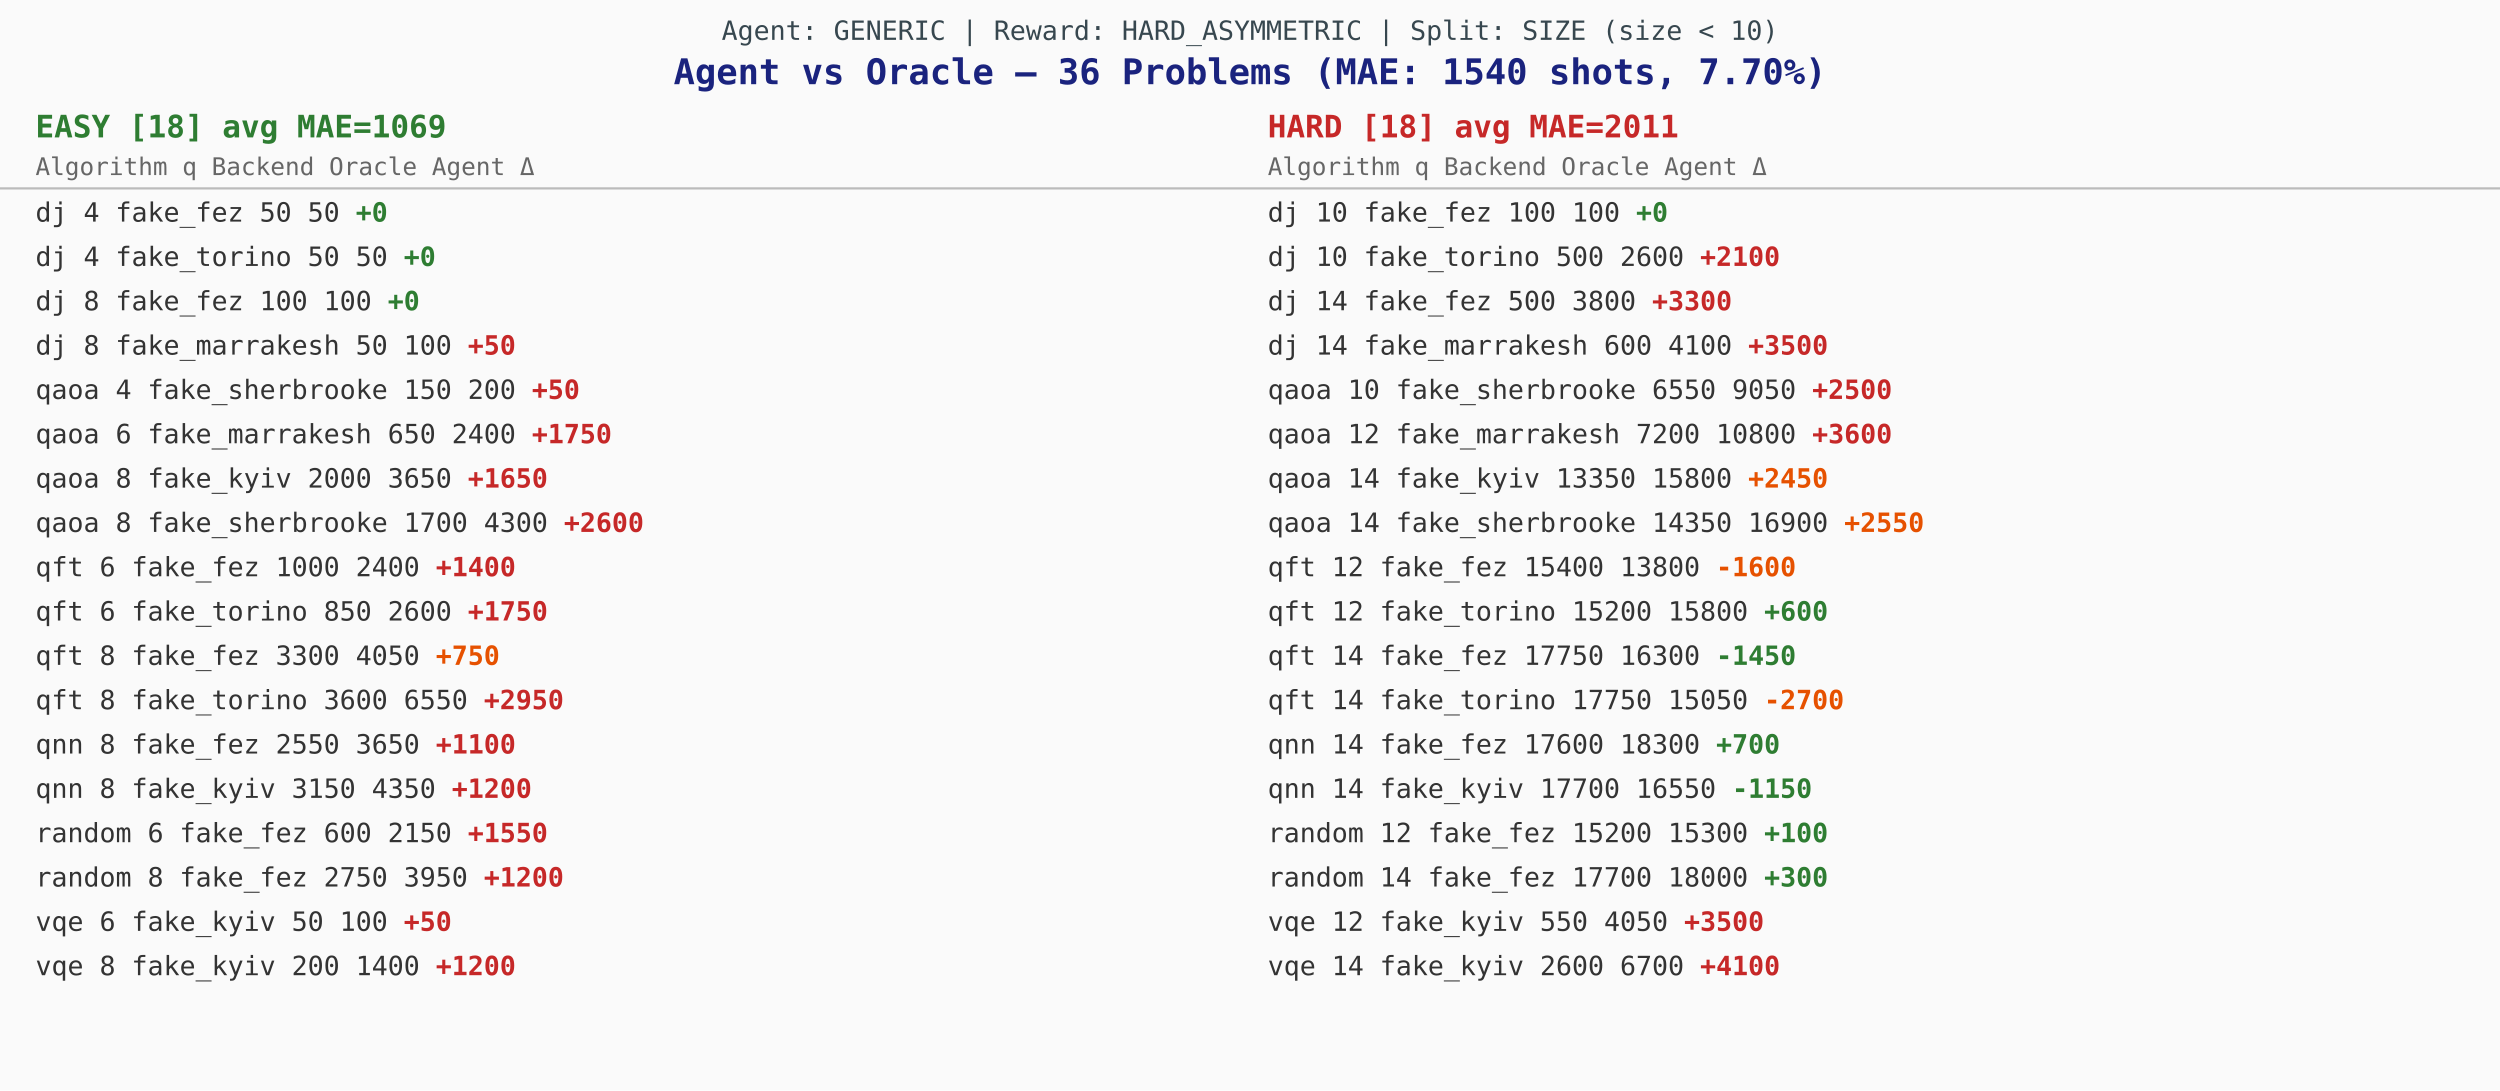
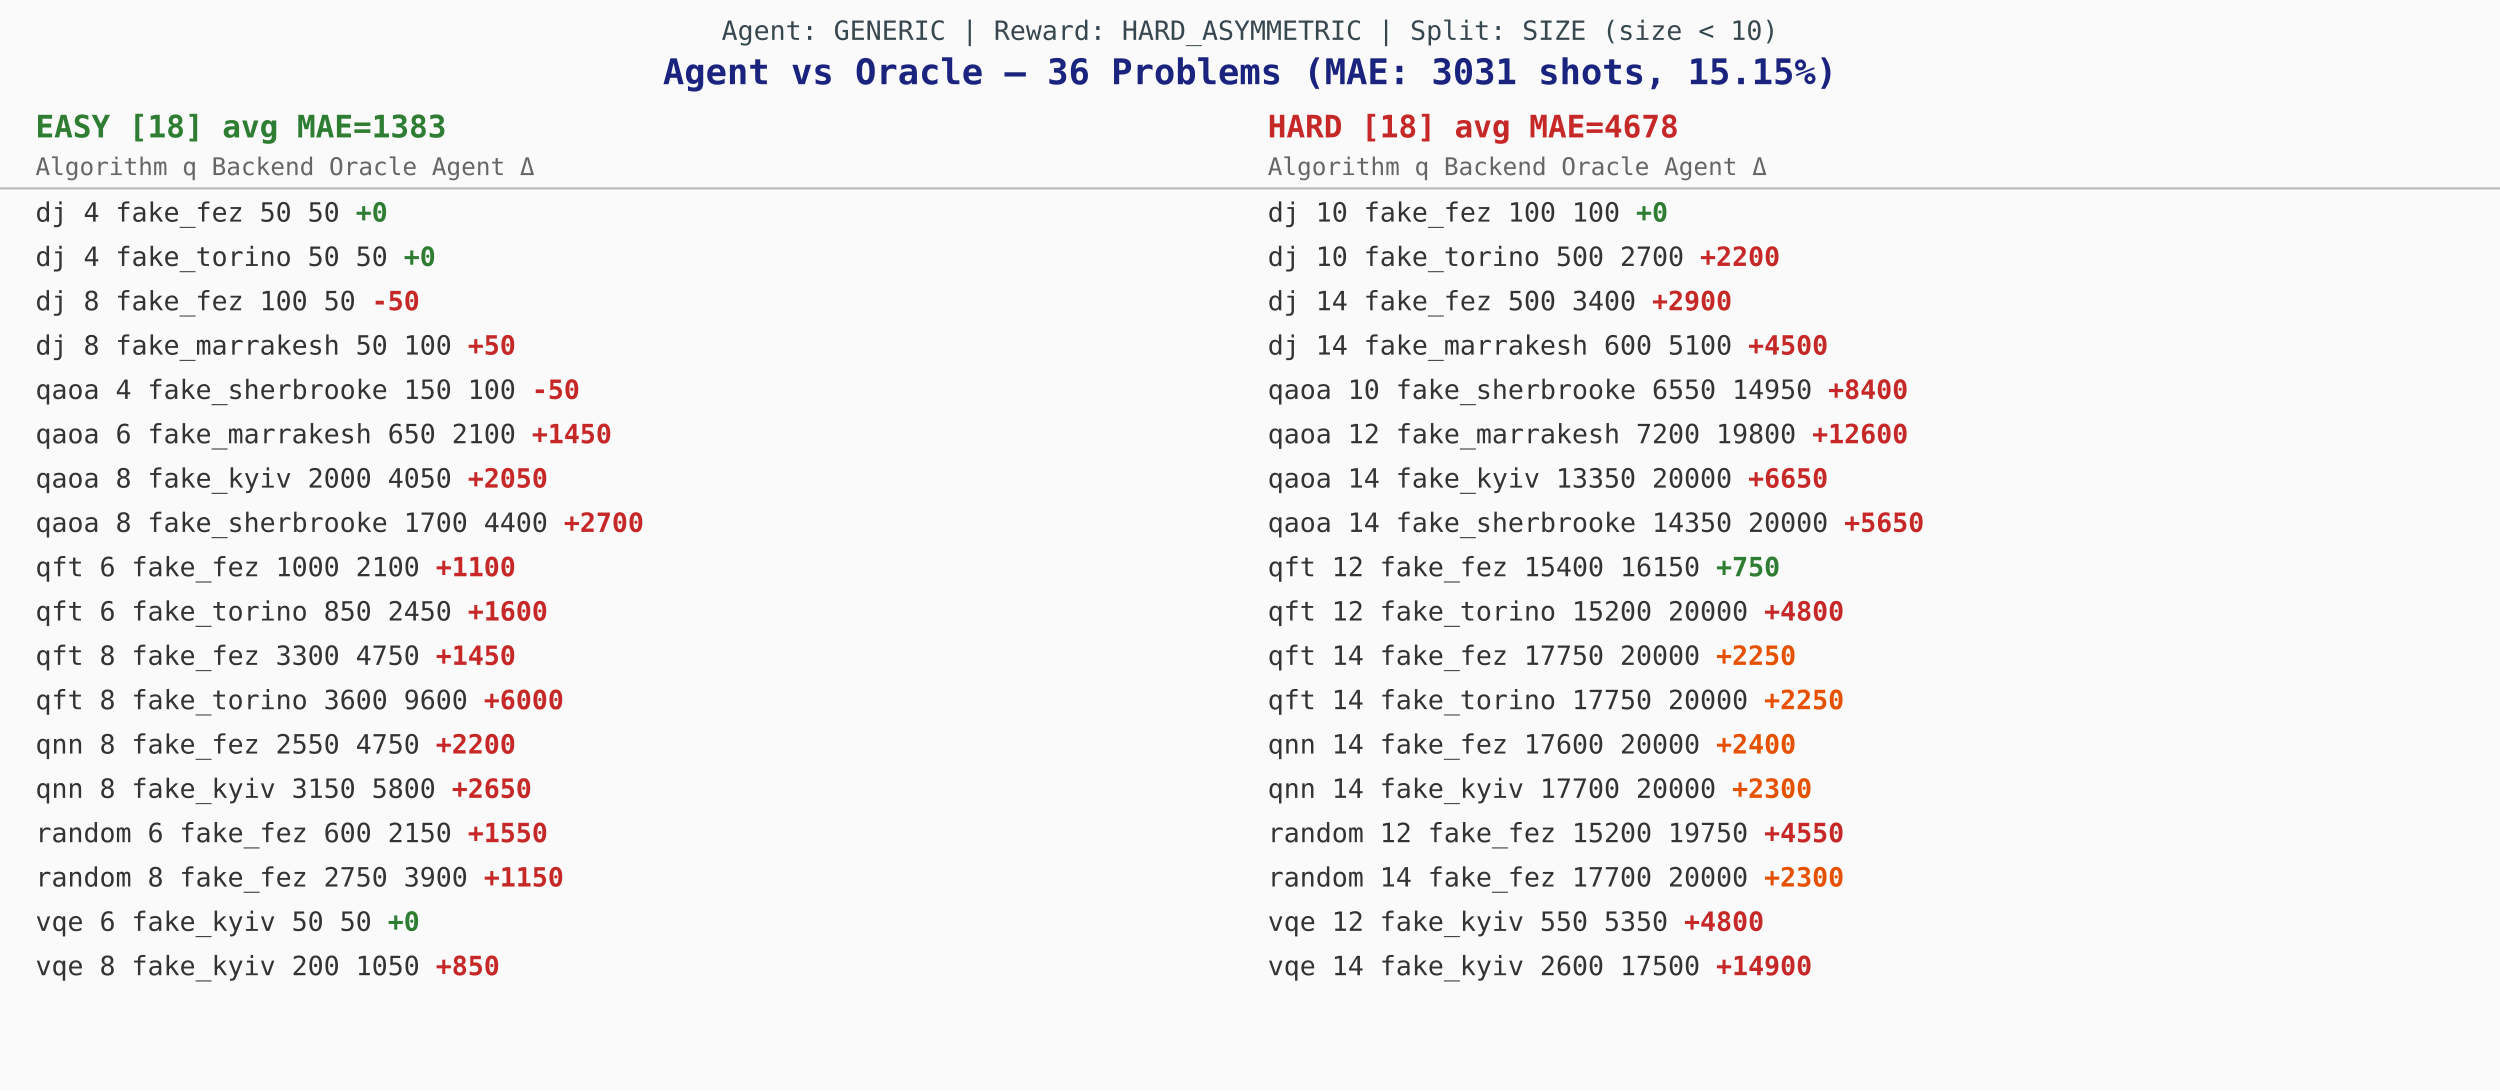
<svg xmlns="http://www.w3.org/2000/svg" width="1128" height="492" font-family="monospace" font-size="12">
  <rect width="1128" height="492" fill="#fafafa" />
  <text x="564" y="18" font-size="12" fill="#37474f" text-anchor="middle">Agent: GENERIC  |  Reward: HARD_ASYMMETRIC  |  Split: SIZE (size &lt; 10)</text>
-   <text x="564" y="38" font-size="16" font-weight="bold" fill="#1a237e" text-anchor="middle">Agent vs Oracle — 36 Problems  (MAE: 1540 shots, 7.70%)</text>
-   <text x="16" y="62" font-size="14" font-weight="bold" fill="#2e7d32">EASY [18]  avg MAE=1069</text>
-   <text x="572" y="62" font-size="14" font-weight="bold" fill="#c62828">HARD [18]  avg MAE=2011</text>
+   <text x="564" y="38" font-size="16" font-weight="bold" fill="#1a237e" text-anchor="middle">Agent vs Oracle — 36 Problems  (MAE: 3031 shots, 15.15%)</text>
+   <text x="16" y="62" font-size="14" font-weight="bold" fill="#2e7d32">EASY [18]  avg MAE=1383</text>
+   <text x="572" y="62" font-size="14" font-weight="bold" fill="#c62828">HARD [18]  avg MAE=4678</text>
  <text x="16" y="79" font-size="11" fill="#666">Algorithm    q  Backend             Oracle   Agent        Δ</text>
  <text x="572" y="79" font-size="11" fill="#666">Algorithm    q  Backend             Oracle   Agent        Δ</text>
  <line x1="0" y1="85" x2="1128" y2="85" stroke="#bbb" />
  <text x="16" y="100" fill="#333">      dj    4  fake_fez                50      50  <tspan fill="#2e7d32" font-weight="bold">     +0</tspan>
  </text>
  <text x="16" y="120" fill="#333">      dj    4  fake_torino             50      50  <tspan fill="#2e7d32" font-weight="bold">     +0</tspan>
  </text>
-   <text x="16" y="140" fill="#333">      dj    8  fake_fez               100     100  <tspan fill="#2e7d32" font-weight="bold">     +0</tspan>
+   <text x="16" y="140" fill="#333">      dj    8  fake_fez               100      50  <tspan fill="#c62828" font-weight="bold">    -50</tspan>
  </text>
  <text x="16" y="160" fill="#333">      dj    8  fake_marrakesh          50     100  <tspan fill="#c62828" font-weight="bold">    +50</tspan>
  </text>
-   <text x="16" y="180" fill="#333">    qaoa    4  fake_sherbrooke        150     200  <tspan fill="#c62828" font-weight="bold">    +50</tspan>
+   <text x="16" y="180" fill="#333">    qaoa    4  fake_sherbrooke        150     100  <tspan fill="#c62828" font-weight="bold">    -50</tspan>
  </text>
-   <text x="16" y="200" fill="#333">    qaoa    6  fake_marrakesh         650    2400  <tspan fill="#c62828" font-weight="bold">  +1750</tspan>
+   <text x="16" y="200" fill="#333">    qaoa    6  fake_marrakesh         650    2100  <tspan fill="#c62828" font-weight="bold">  +1450</tspan>
  </text>
-   <text x="16" y="220" fill="#333">    qaoa    8  fake_kyiv             2000    3650  <tspan fill="#c62828" font-weight="bold">  +1650</tspan>
+   <text x="16" y="220" fill="#333">    qaoa    8  fake_kyiv             2000    4050  <tspan fill="#c62828" font-weight="bold">  +2050</tspan>
  </text>
-   <text x="16" y="240" fill="#333">    qaoa    8  fake_sherbrooke       1700    4300  <tspan fill="#c62828" font-weight="bold">  +2600</tspan>
+   <text x="16" y="240" fill="#333">    qaoa    8  fake_sherbrooke       1700    4400  <tspan fill="#c62828" font-weight="bold">  +2700</tspan>
  </text>
-   <text x="16" y="260" fill="#333">     qft    6  fake_fez              1000    2400  <tspan fill="#c62828" font-weight="bold">  +1400</tspan>
+   <text x="16" y="260" fill="#333">     qft    6  fake_fez              1000    2100  <tspan fill="#c62828" font-weight="bold">  +1100</tspan>
  </text>
-   <text x="16" y="280" fill="#333">     qft    6  fake_torino            850    2600  <tspan fill="#c62828" font-weight="bold">  +1750</tspan>
+   <text x="16" y="280" fill="#333">     qft    6  fake_torino            850    2450  <tspan fill="#c62828" font-weight="bold">  +1600</tspan>
  </text>
-   <text x="16" y="300" fill="#333">     qft    8  fake_fez              3300    4050  <tspan fill="#e65100" font-weight="bold">   +750</tspan>
+   <text x="16" y="300" fill="#333">     qft    8  fake_fez              3300    4750  <tspan fill="#c62828" font-weight="bold">  +1450</tspan>
  </text>
-   <text x="16" y="320" fill="#333">     qft    8  fake_torino           3600    6550  <tspan fill="#c62828" font-weight="bold">  +2950</tspan>
+   <text x="16" y="320" fill="#333">     qft    8  fake_torino           3600    9600  <tspan fill="#c62828" font-weight="bold">  +6000</tspan>
  </text>
-   <text x="16" y="340" fill="#333">     qnn    8  fake_fez              2550    3650  <tspan fill="#c62828" font-weight="bold">  +1100</tspan>
+   <text x="16" y="340" fill="#333">     qnn    8  fake_fez              2550    4750  <tspan fill="#c62828" font-weight="bold">  +2200</tspan>
  </text>
-   <text x="16" y="360" fill="#333">     qnn    8  fake_kyiv             3150    4350  <tspan fill="#c62828" font-weight="bold">  +1200</tspan>
+   <text x="16" y="360" fill="#333">     qnn    8  fake_kyiv             3150    5800  <tspan fill="#c62828" font-weight="bold">  +2650</tspan>
  </text>
  <text x="16" y="380" fill="#333">  random    6  fake_fez               600    2150  <tspan fill="#c62828" font-weight="bold">  +1550</tspan>
  </text>
-   <text x="16" y="400" fill="#333">  random    8  fake_fez              2750    3950  <tspan fill="#c62828" font-weight="bold">  +1200</tspan>
+   <text x="16" y="400" fill="#333">  random    8  fake_fez              2750    3900  <tspan fill="#c62828" font-weight="bold">  +1150</tspan>
  </text>
-   <text x="16" y="420" fill="#333">     vqe    6  fake_kyiv               50     100  <tspan fill="#c62828" font-weight="bold">    +50</tspan>
+   <text x="16" y="420" fill="#333">     vqe    6  fake_kyiv               50      50  <tspan fill="#2e7d32" font-weight="bold">     +0</tspan>
  </text>
-   <text x="16" y="440" fill="#333">     vqe    8  fake_kyiv              200    1400  <tspan fill="#c62828" font-weight="bold">  +1200</tspan>
+   <text x="16" y="440" fill="#333">     vqe    8  fake_kyiv              200    1050  <tspan fill="#c62828" font-weight="bold">   +850</tspan>
  </text>
  <text x="572" y="100" fill="#333">      dj   10  fake_fez               100     100  <tspan fill="#2e7d32" font-weight="bold">     +0</tspan>
  </text>
-   <text x="572" y="120" fill="#333">      dj   10  fake_torino            500    2600  <tspan fill="#c62828" font-weight="bold">  +2100</tspan>
+   <text x="572" y="120" fill="#333">      dj   10  fake_torino            500    2700  <tspan fill="#c62828" font-weight="bold">  +2200</tspan>
  </text>
-   <text x="572" y="140" fill="#333">      dj   14  fake_fez               500    3800  <tspan fill="#c62828" font-weight="bold">  +3300</tspan>
+   <text x="572" y="140" fill="#333">      dj   14  fake_fez               500    3400  <tspan fill="#c62828" font-weight="bold">  +2900</tspan>
  </text>
-   <text x="572" y="160" fill="#333">      dj   14  fake_marrakesh         600    4100  <tspan fill="#c62828" font-weight="bold">  +3500</tspan>
+   <text x="572" y="160" fill="#333">      dj   14  fake_marrakesh         600    5100  <tspan fill="#c62828" font-weight="bold">  +4500</tspan>
  </text>
-   <text x="572" y="180" fill="#333">    qaoa   10  fake_sherbrooke       6550    9050  <tspan fill="#c62828" font-weight="bold">  +2500</tspan>
+   <text x="572" y="180" fill="#333">    qaoa   10  fake_sherbrooke       6550   14950  <tspan fill="#c62828" font-weight="bold">  +8400</tspan>
  </text>
-   <text x="572" y="200" fill="#333">    qaoa   12  fake_marrakesh        7200   10800  <tspan fill="#c62828" font-weight="bold">  +3600</tspan>
+   <text x="572" y="200" fill="#333">    qaoa   12  fake_marrakesh        7200   19800  <tspan fill="#c62828" font-weight="bold"> +12600</tspan>
  </text>
-   <text x="572" y="220" fill="#333">    qaoa   14  fake_kyiv            13350   15800  <tspan fill="#e65100" font-weight="bold">  +2450</tspan>
+   <text x="572" y="220" fill="#333">    qaoa   14  fake_kyiv            13350   20000  <tspan fill="#c62828" font-weight="bold">  +6650</tspan>
  </text>
-   <text x="572" y="240" fill="#333">    qaoa   14  fake_sherbrooke      14350   16900  <tspan fill="#e65100" font-weight="bold">  +2550</tspan>
+   <text x="572" y="240" fill="#333">    qaoa   14  fake_sherbrooke      14350   20000  <tspan fill="#c62828" font-weight="bold">  +5650</tspan>
  </text>
-   <text x="572" y="260" fill="#333">     qft   12  fake_fez             15400   13800  <tspan fill="#e65100" font-weight="bold">  -1600</tspan>
+   <text x="572" y="260" fill="#333">     qft   12  fake_fez             15400   16150  <tspan fill="#2e7d32" font-weight="bold">   +750</tspan>
  </text>
-   <text x="572" y="280" fill="#333">     qft   12  fake_torino          15200   15800  <tspan fill="#2e7d32" font-weight="bold">   +600</tspan>
+   <text x="572" y="280" fill="#333">     qft   12  fake_torino          15200   20000  <tspan fill="#c62828" font-weight="bold">  +4800</tspan>
  </text>
-   <text x="572" y="300" fill="#333">     qft   14  fake_fez             17750   16300  <tspan fill="#2e7d32" font-weight="bold">  -1450</tspan>
+   <text x="572" y="300" fill="#333">     qft   14  fake_fez             17750   20000  <tspan fill="#e65100" font-weight="bold">  +2250</tspan>
  </text>
-   <text x="572" y="320" fill="#333">     qft   14  fake_torino          17750   15050  <tspan fill="#e65100" font-weight="bold">  -2700</tspan>
+   <text x="572" y="320" fill="#333">     qft   14  fake_torino          17750   20000  <tspan fill="#e65100" font-weight="bold">  +2250</tspan>
  </text>
-   <text x="572" y="340" fill="#333">     qnn   14  fake_fez             17600   18300  <tspan fill="#2e7d32" font-weight="bold">   +700</tspan>
+   <text x="572" y="340" fill="#333">     qnn   14  fake_fez             17600   20000  <tspan fill="#e65100" font-weight="bold">  +2400</tspan>
  </text>
-   <text x="572" y="360" fill="#333">     qnn   14  fake_kyiv            17700   16550  <tspan fill="#2e7d32" font-weight="bold">  -1150</tspan>
+   <text x="572" y="360" fill="#333">     qnn   14  fake_kyiv            17700   20000  <tspan fill="#e65100" font-weight="bold">  +2300</tspan>
  </text>
-   <text x="572" y="380" fill="#333">  random   12  fake_fez             15200   15300  <tspan fill="#2e7d32" font-weight="bold">   +100</tspan>
+   <text x="572" y="380" fill="#333">  random   12  fake_fez             15200   19750  <tspan fill="#c62828" font-weight="bold">  +4550</tspan>
  </text>
-   <text x="572" y="400" fill="#333">  random   14  fake_fez             17700   18000  <tspan fill="#2e7d32" font-weight="bold">   +300</tspan>
+   <text x="572" y="400" fill="#333">  random   14  fake_fez             17700   20000  <tspan fill="#e65100" font-weight="bold">  +2300</tspan>
  </text>
-   <text x="572" y="420" fill="#333">     vqe   12  fake_kyiv              550    4050  <tspan fill="#c62828" font-weight="bold">  +3500</tspan>
+   <text x="572" y="420" fill="#333">     vqe   12  fake_kyiv              550    5350  <tspan fill="#c62828" font-weight="bold">  +4800</tspan>
  </text>
-   <text x="572" y="440" fill="#333">     vqe   14  fake_kyiv             2600    6700  <tspan fill="#c62828" font-weight="bold">  +4100</tspan>
+   <text x="572" y="440" fill="#333">     vqe   14  fake_kyiv             2600   17500  <tspan fill="#c62828" font-weight="bold"> +14900</tspan>
  </text>
</svg>
